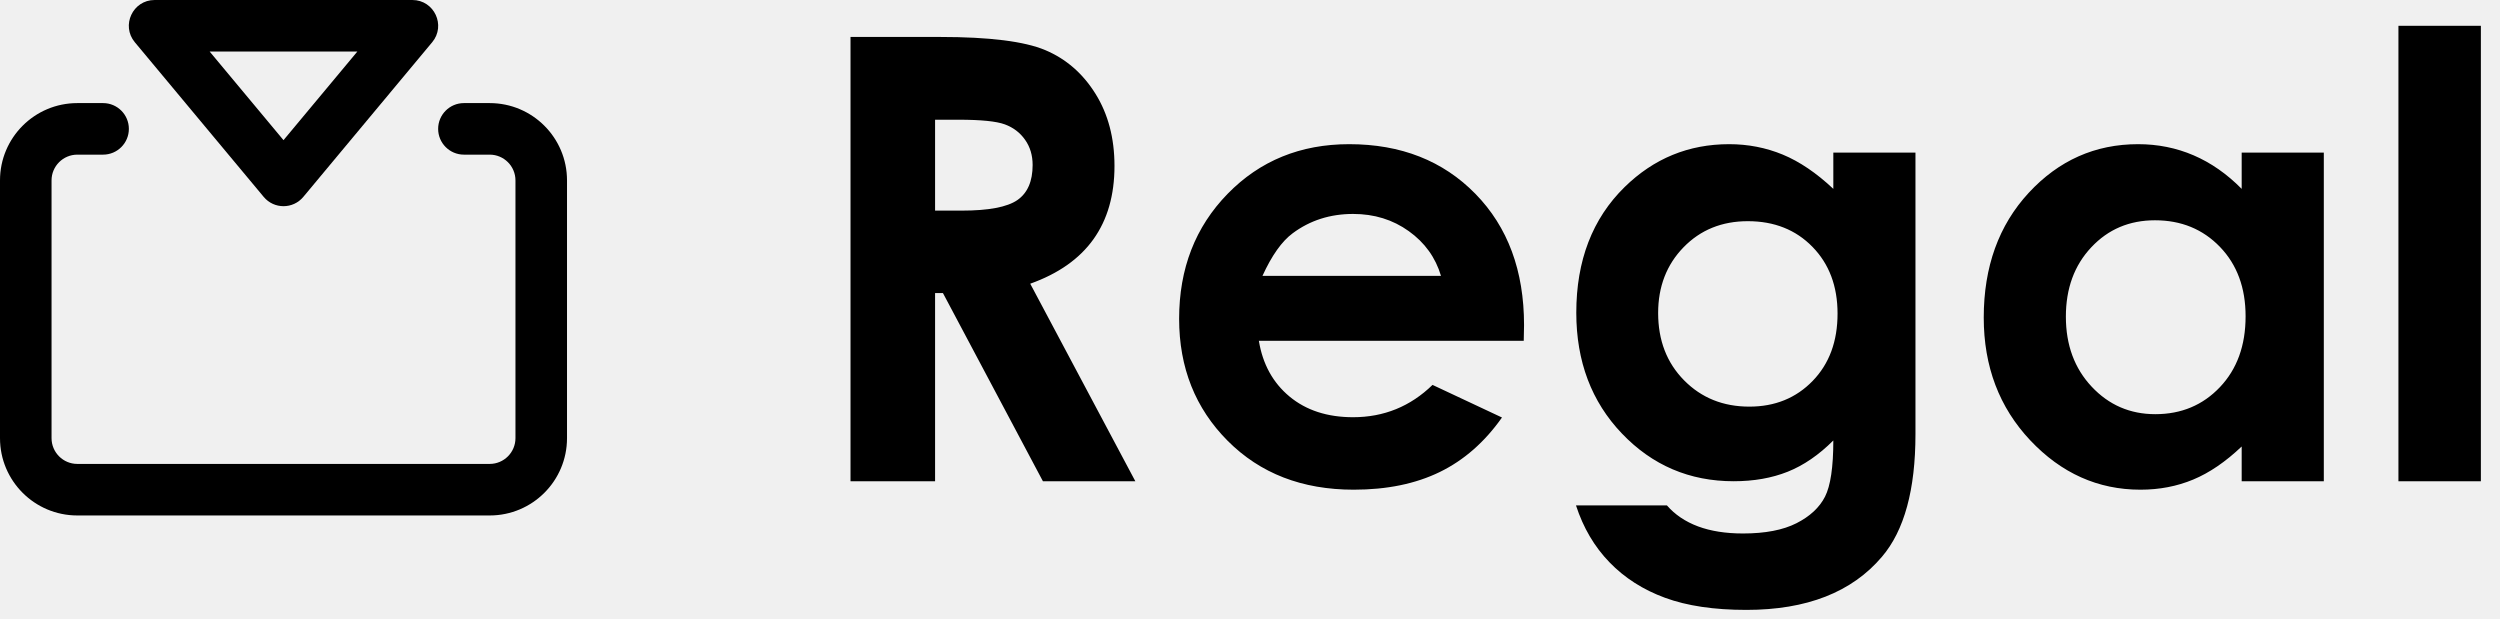
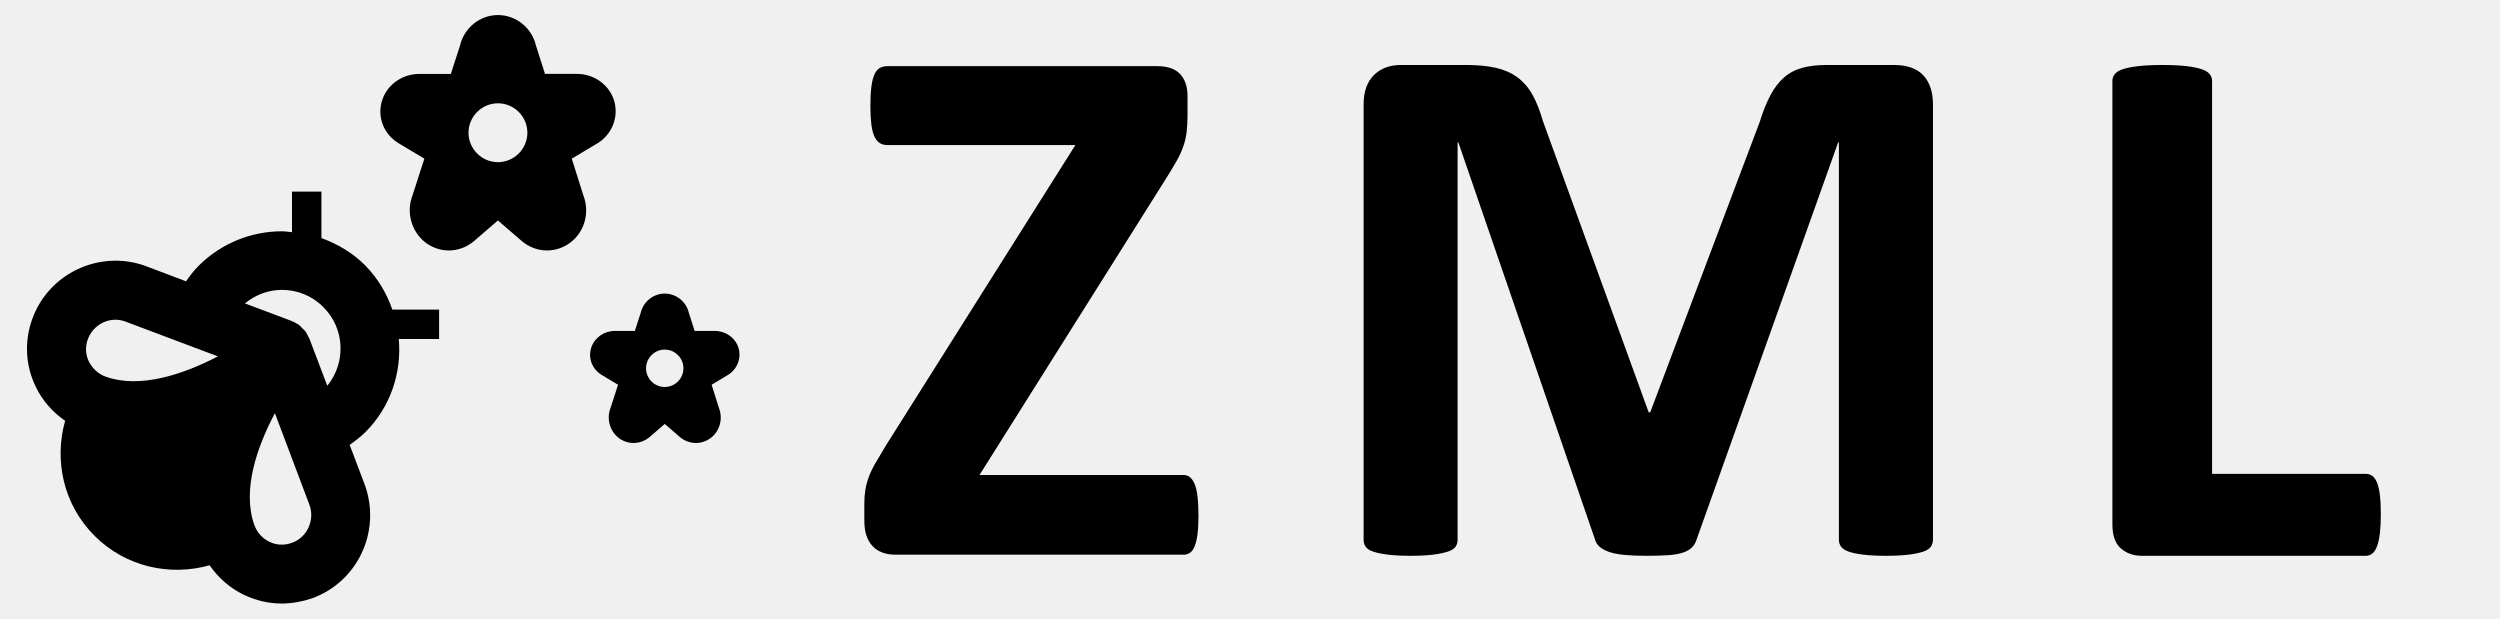
- <svg xmlns="http://www.w3.org/2000/svg" xmlns:xlink="http://www.w3.org/1999/xlink" width="97px" height="24px" viewBox="0 0 97 24" version="1.1">
-   <defs>
-     <path d="M4,14 C4.552,14 5,14.448 5,15 C5,15.552 4.552,16 4,16 L3,16 C1.343,16 0,14.657 0,13 L0,3 C-3.33066907e-16,1.343 1.343,0 3,0 L19,0 C20.657,0 22,1.343 22,3 L22,13 C22,14.657 20.657,16 19,16 L18,16 C17.448,16 17,15.552 17,15 C17,14.448 17.448,14 18,14 L19,14 C19.552,14 20,13.552 20,13 L20,3 C20,2.448 19.552,2 19,2 L3,2 C2.448,2 2,2.448 2,3 L2,13 C2,13.552 2.448,14 3,14 L4,14 Z M11.768,12.36 L16.768,18.36 C17.311,19.011 16.848,20 16,20 L6,20 C5.152,20 4.689,19.011 5.232,18.36 L10.232,12.36 C10.632,11.88 11.368,11.88 11.768,12.36 Z M8.135,18 L13.865,18 L11,14.562 L8.135,18 Z" id="path-1" />
-   </defs>
-   <g id="Symbols" stroke="none" stroke-width="1" fill="none" fill-rule="evenodd">
-     <g id="Regal-dark">
-       <g id="Logo_mini">
-         <g id="airplay" transform="translate(11, 10) scale(1, -1) translate(-11, -10) ">
-           <mask id="mask-2" fill="white">
-             <use xlink:href="#path-1" />
-           </mask>
-           <use id="Combined-Shape" fill="#000000" fill-rule="nonzero" xlink:href="#path-1" />
-         </g>
-       </g>
-       <path d="M33,1.434 L36.48,1.434 C38.387,1.434 39.744,1.604 40.553,1.943 C41.361,2.283 42.012,2.848 42.504,3.637 C42.996,4.426 43.242,5.359 43.242,6.438 C43.242,7.57 42.971,8.518 42.428,9.279 C41.885,10.041 41.066,10.617 39.973,11.008 L44.051,18.672 L40.465,18.672 L36.586,11.371 L36.281,11.371 L36.281,18.672 L33,18.672 L33,1.434 Z M36.281,8.172 L37.312,8.172 C38.359,8.172 39.08,8.035 39.475,7.762 C39.869,7.488 40.066,7.035 40.066,6.402 C40.066,6.027 39.969,5.701 39.773,5.424 C39.578,5.146 39.316,4.947 38.988,4.826 C38.66,4.705 38.059,4.645 37.184,4.645 L36.281,4.645 L36.281,8.172 Z M59.121,13.223 L48.844,13.223 C48.992,14.129 49.389,14.85 50.033,15.385 C50.678,15.92 51.5,16.188 52.5,16.188 C53.695,16.188 54.723,15.77 55.582,14.934 L58.277,16.199 C57.605,17.152 56.801,17.857 55.863,18.314 C54.926,18.771 53.813,19 52.523,19 C50.523,19 48.895,18.369 47.637,17.107 C46.379,15.846 45.75,14.266 45.75,12.367 C45.75,10.422 46.377,8.807 47.631,7.521 C48.885,6.236 50.457,5.594 52.348,5.594 C54.355,5.594 55.988,6.236 57.246,7.521 C58.504,8.807 59.133,10.504 59.133,12.613 L59.121,13.223 Z M55.91,10.703 C55.699,9.992 55.283,9.414 54.662,8.969 C54.041,8.523 53.32,8.301 52.5,8.301 C51.609,8.301 50.828,8.551 50.156,9.051 C49.734,9.363 49.344,9.914 48.984,10.703 L55.91,10.703 Z M71.133,5.922 L74.32,5.922 L74.32,16.844 C74.32,19 73.887,20.586 73.02,21.602 C71.855,22.977 70.102,23.664 67.758,23.664 C66.508,23.664 65.457,23.508 64.605,23.195 C63.754,22.883 63.035,22.424 62.449,21.818 C61.863,21.213 61.43,20.477 61.148,19.609 L64.676,19.609 C64.988,19.969 65.391,20.24 65.883,20.424 C66.375,20.607 66.957,20.699 67.629,20.699 C68.488,20.699 69.18,20.566 69.703,20.301 C70.227,20.035 70.596,19.691 70.811,19.27 C71.025,18.848 71.133,18.121 71.133,17.09 C70.57,17.652 69.98,18.057 69.363,18.303 C68.746,18.549 68.047,18.672 67.266,18.672 C65.555,18.672 64.109,18.055 62.93,16.82 C61.75,15.586 61.16,14.023 61.16,12.133 C61.16,10.109 61.785,8.484 63.035,7.258 C64.168,6.148 65.52,5.594 67.09,5.594 C67.824,5.594 68.518,5.729 69.17,5.998 C69.822,6.268 70.477,6.711 71.133,7.328 L71.133,5.922 Z M67.816,8.582 C66.809,8.582 65.977,8.92 65.32,9.596 C64.664,10.271 64.336,11.121 64.336,12.145 C64.336,13.207 64.672,14.078 65.344,14.758 C66.016,15.438 66.859,15.777 67.875,15.777 C68.867,15.777 69.686,15.445 70.33,14.781 C70.975,14.117 71.297,13.246 71.297,12.168 C71.297,11.105 70.973,10.242 70.324,9.578 C69.676,8.914 68.84,8.582 67.816,8.582 Z M86.977,5.922 L90.164,5.922 L90.164,18.672 L86.977,18.672 L86.977,17.324 C86.352,17.918 85.725,18.346 85.096,18.607 C84.467,18.869 83.785,19 83.051,19 C81.402,19 79.977,18.361 78.773,17.084 C77.57,15.807 76.969,14.219 76.969,12.32 C76.969,10.352 77.551,8.738 78.715,7.48 C79.879,6.223 81.293,5.594 82.957,5.594 C83.723,5.594 84.441,5.738 85.113,6.027 C85.785,6.316 86.406,6.75 86.977,7.328 L86.977,5.922 Z M83.613,8.547 C82.621,8.547 81.797,8.896 81.141,9.596 C80.484,10.295 80.156,11.191 80.156,12.285 C80.156,13.387 80.49,14.293 81.158,15.004 C81.826,15.715 82.648,16.07 83.625,16.07 C84.633,16.07 85.469,15.721 86.133,15.021 C86.797,14.322 87.129,13.406 87.129,12.273 C87.129,11.164 86.797,10.266 86.133,9.578 C85.469,8.891 84.629,8.547 83.613,8.547 Z M93.059,1 L96.258,1 L96.258,18.672 L93.059,18.672 L93.059,1 Z" id="Regal" fill="#000000" fill-rule="nonzero" />
+ <svg xmlns="http://www.w3.org/2000/svg" version="1.1" id="圖層_1" x="0px" y="0px" width="97px" height="24px" viewBox="0 0 97 24" enable-background="new 0 0 97 24" xml:space="preserve">
+   <g>
+     <g>
+       <path d="M23.818,3.872c-0.205-0.605-0.787-1.005-1.438-1.005c-0.034,0-0.068,0-0.103,0h-1.131L20.793,1.76    c-0.16-0.686-0.777-1.176-1.473-1.176l0,0c-0.695,0-1.313,0.491-1.473,1.188l-0.354,1.096h-1.119c-0.034,0-0.069,0-0.103,0    c-0.651,0-1.233,0.399-1.438,1.005c-0.217,0.639,0.045,1.335,0.639,1.689l0.993,0.594l-0.457,1.416    c-0.262,0.662-0.044,1.427,0.514,1.849c0.262,0.194,0.583,0.297,0.891,0.297c0.354,0,0.696-0.125,0.981-0.366l0.925-0.798    l0.926,0.798c0.285,0.241,0.626,0.366,0.981,0.366c0.308,0,0.629-0.103,0.891-0.297c0.571-0.422,0.776-1.187,0.514-1.849    l-0.446-1.416l0.994-0.594C23.762,5.208,24.024,4.511,23.818,3.872z M19.32,6.292c-0.627,0-1.142-0.514-1.142-1.142    c0-0.627,0.514-1.142,1.142-1.142c0.628,0,1.142,0.514,1.142,1.142C20.462,5.778,19.948,6.292,19.32,6.292z" />
+       <path d="M14.172,10.299c-0.49-0.491-1.074-0.833-1.701-1.062V7.434h-1.142v1.575c-0.125-0.011-0.263-0.035-0.388-0.035    c-1.164,0-2.341,0.446-3.231,1.336c-0.183,0.183-0.343,0.388-0.49,0.605l-1.599-0.605c-1.781-0.628-3.744,0.309-4.373,2.078l0,0    c-0.308,0.856-0.263,1.793,0.137,2.614c0.262,0.548,0.662,0.993,1.142,1.324c-0.434,1.542-0.068,3.255,1.142,4.464    c1.21,1.21,2.934,1.576,4.464,1.142c0.331,0.479,0.776,0.879,1.323,1.143c0.479,0.229,0.971,0.342,1.474,0.342    c0.388,0,0.776-0.069,1.153-0.194l0,0c1.782-0.627,2.717-2.591,2.078-4.395l-0.594-1.565c0.207-0.147,0.412-0.308,0.605-0.49    c0.992-0.992,1.416-2.328,1.301-3.619h1.564v-1.142h-1.815C15.006,11.384,14.663,10.802,14.172,10.299z M4.102,14.615    c-0.285-0.103-0.513-0.31-0.651-0.582c-0.136-0.274-0.147-0.583-0.044-0.869c0.216-0.593,0.867-0.9,1.438-0.695l3.608,1.358    C7.139,14.513,5.449,15.095,4.102,14.615z M11.318,21.064c-0.286,0.104-0.593,0.092-0.868-0.045    c-0.274-0.126-0.479-0.365-0.582-0.65c-0.481-1.347,0.103-3.026,0.798-4.338l1.347,3.573    C12.219,20.197,11.911,20.859,11.318,21.064z M12.699,14.969l-0.697-1.838c0-0.011-0.011-0.023-0.022-0.034    c-0.023-0.046-0.047-0.092-0.069-0.138c-0.022-0.045-0.045-0.08-0.081-0.125c-0.033-0.034-0.068-0.068-0.103-0.103    c-0.033-0.035-0.068-0.068-0.103-0.104c-0.033-0.034-0.08-0.057-0.125-0.079c-0.046-0.023-0.08-0.058-0.138-0.069    c-0.011,0-0.022-0.011-0.033-0.021l-1.826-0.686c0.41-0.331,0.901-0.525,1.438-0.525c0.604,0,1.188,0.239,1.61,0.673    C13.384,12.754,13.43,14.067,12.699,14.969z" />
    </g>
  </g>
+   <g>
+     <path d="M46.5,19.998c0,0.283-0.012,0.521-0.036,0.717s-0.062,0.354-0.11,0.477s-0.109,0.207-0.183,0.256s-0.153,0.074-0.241,0.074   H34.752c-0.391,0-0.691-0.113-0.901-0.338s-0.315-0.551-0.315-0.98v-0.645c0-0.195,0.012-0.374,0.037-0.535s0.066-0.324,0.125-0.49   s0.144-0.348,0.256-0.543s0.251-0.43,0.417-0.703l7.354-11.66H34.43c-0.117,0-0.217-0.027-0.3-0.081s-0.151-0.139-0.205-0.256   s-0.093-0.273-0.117-0.469s-0.037-0.43-0.037-0.703c0-0.293,0.012-0.54,0.037-0.74s0.063-0.361,0.117-0.483   s0.122-0.208,0.205-0.256s0.183-0.073,0.3-0.073h10.473c0.4,0,0.696,0.103,0.887,0.308s0.286,0.493,0.286,0.864v0.718   c0,0.264-0.013,0.491-0.037,0.681s-0.068,0.376-0.132,0.557S45.758,6.06,45.65,6.25s-0.244,0.417-0.41,0.681L38.004,18.43h7.925   c0.185,0,0.326,0.117,0.424,0.352S46.5,19.422,46.5,19.998z" />
+     <path d="M74.997,20.95c0,0.098-0.027,0.186-0.081,0.264s-0.151,0.141-0.293,0.189s-0.329,0.088-0.563,0.117   s-0.532,0.045-0.894,0.045c-0.352,0-0.645-0.016-0.879-0.045s-0.42-0.068-0.557-0.117s-0.234-0.111-0.293-0.189   s-0.088-0.166-0.088-0.264V5.525H71.32l-5.493,15.41c-0.039,0.127-0.103,0.232-0.19,0.315s-0.208,0.149-0.359,0.198   s-0.344,0.08-0.578,0.095s-0.518,0.022-0.85,0.022s-0.615-0.013-0.85-0.037s-0.428-0.063-0.578-0.117   c-0.152-0.054-0.271-0.119-0.359-0.197s-0.146-0.172-0.176-0.279l-5.303-15.41h-0.029V20.95c0,0.098-0.027,0.186-0.08,0.264   c-0.055,0.078-0.154,0.141-0.301,0.189s-0.335,0.088-0.564,0.117s-0.524,0.045-0.886,0.045c-0.352,0-0.645-0.016-0.879-0.045   s-0.423-0.068-0.563-0.117c-0.143-0.049-0.24-0.111-0.293-0.189c-0.055-0.078-0.081-0.166-0.081-0.264V4.06   c0-0.498,0.132-0.879,0.396-1.143s0.615-0.396,1.055-0.396h2.52c0.449,0,0.835,0.037,1.157,0.11s0.601,0.195,0.835,0.366   s0.43,0.396,0.586,0.674s0.293,0.623,0.41,1.033l4.102,11.294h0.059l4.248-11.265c0.127-0.41,0.266-0.757,0.418-1.04   c0.15-0.283,0.326-0.513,0.527-0.688c0.199-0.176,0.437-0.3,0.71-0.374s0.591-0.11,0.952-0.11h2.593   c0.264,0,0.491,0.034,0.681,0.103c0.191,0.068,0.347,0.168,0.469,0.3s0.215,0.293,0.279,0.483c0.063,0.19,0.095,0.408,0.095,0.652   V20.95z" />
+     <path d="M92.376,19.954c0,0.293-0.013,0.539-0.037,0.739s-0.061,0.366-0.109,0.498s-0.109,0.228-0.184,0.286   c-0.072,0.059-0.158,0.088-0.256,0.088h-8.687c-0.322,0-0.593-0.096-0.813-0.286c-0.219-0.19-0.329-0.501-0.329-0.931V3.137   c0-0.098,0.031-0.186,0.095-0.264s0.169-0.142,0.315-0.19s0.345-0.088,0.593-0.117c0.25-0.029,0.56-0.044,0.931-0.044   c0.381,0,0.693,0.015,0.938,0.044s0.439,0.068,0.586,0.117s0.251,0.112,0.315,0.19c0.063,0.078,0.095,0.166,0.095,0.264v15.249   h5.962c0.098,0,0.184,0.027,0.256,0.081c0.074,0.054,0.135,0.142,0.184,0.264s0.085,0.283,0.109,0.483S92.376,19.661,92.376,19.954   z" />
+   </g>
+   <path d="M28.648,13.479c-0.13-0.385-0.5-0.639-0.913-0.639c-0.022,0-0.043,0-0.065,0h-0.718l-0.225-0.703  c-0.101-0.435-0.493-0.746-0.935-0.746l0,0c-0.442,0-0.833,0.312-0.935,0.754l-0.225,0.695h-0.71c-0.021,0-0.044,0-0.065,0  c-0.414,0-0.783,0.254-0.914,0.639c-0.137,0.405,0.029,0.847,0.406,1.071l0.631,0.378l-0.29,0.898  c-0.167,0.421-0.028,0.906,0.326,1.174c0.166,0.124,0.37,0.188,0.565,0.188c0.225,0,0.441-0.079,0.623-0.231l0.588-0.508  l0.587,0.508c0.181,0.152,0.398,0.231,0.623,0.231c0.196,0,0.399-0.064,0.565-0.188c0.363-0.268,0.493-0.753,0.327-1.174  l-0.283-0.898l0.631-0.378C28.612,14.325,28.779,13.884,28.648,13.479z M25.792,15.015c-0.398,0-0.725-0.326-0.725-0.725  s0.327-0.726,0.725-0.726s0.725,0.327,0.725,0.726S26.191,15.015,25.792,15.015z" />
</svg>
